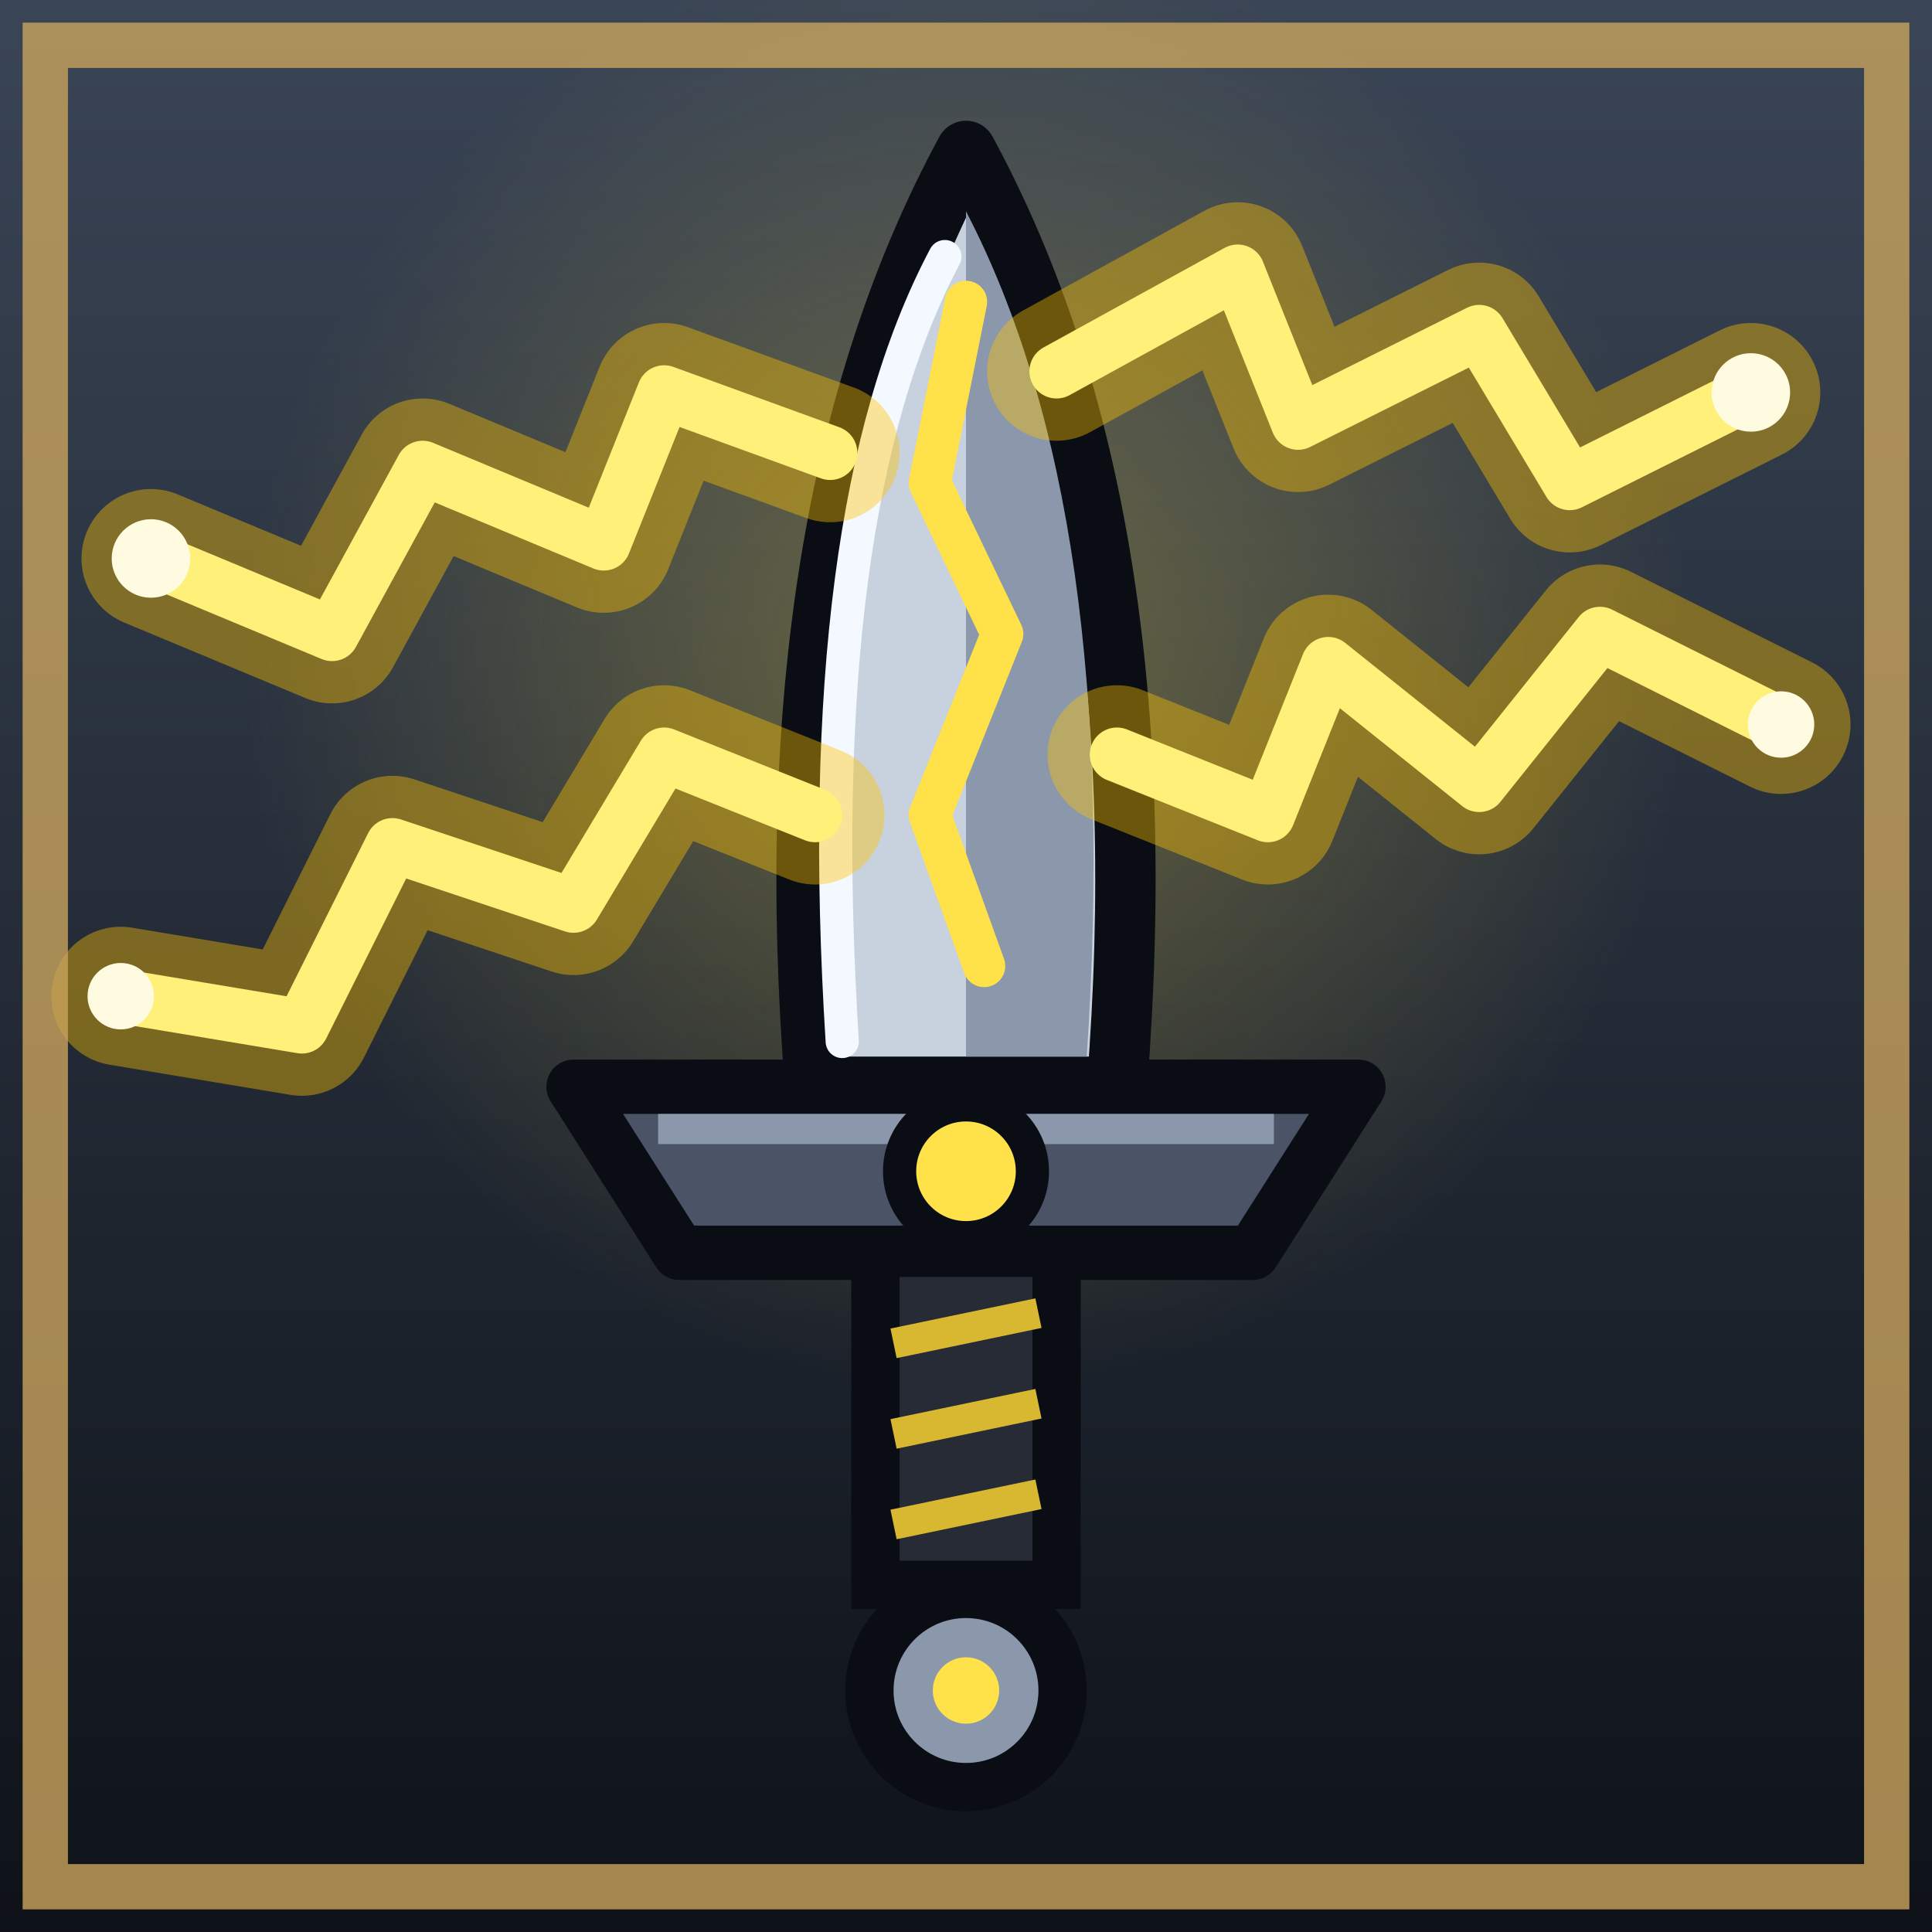
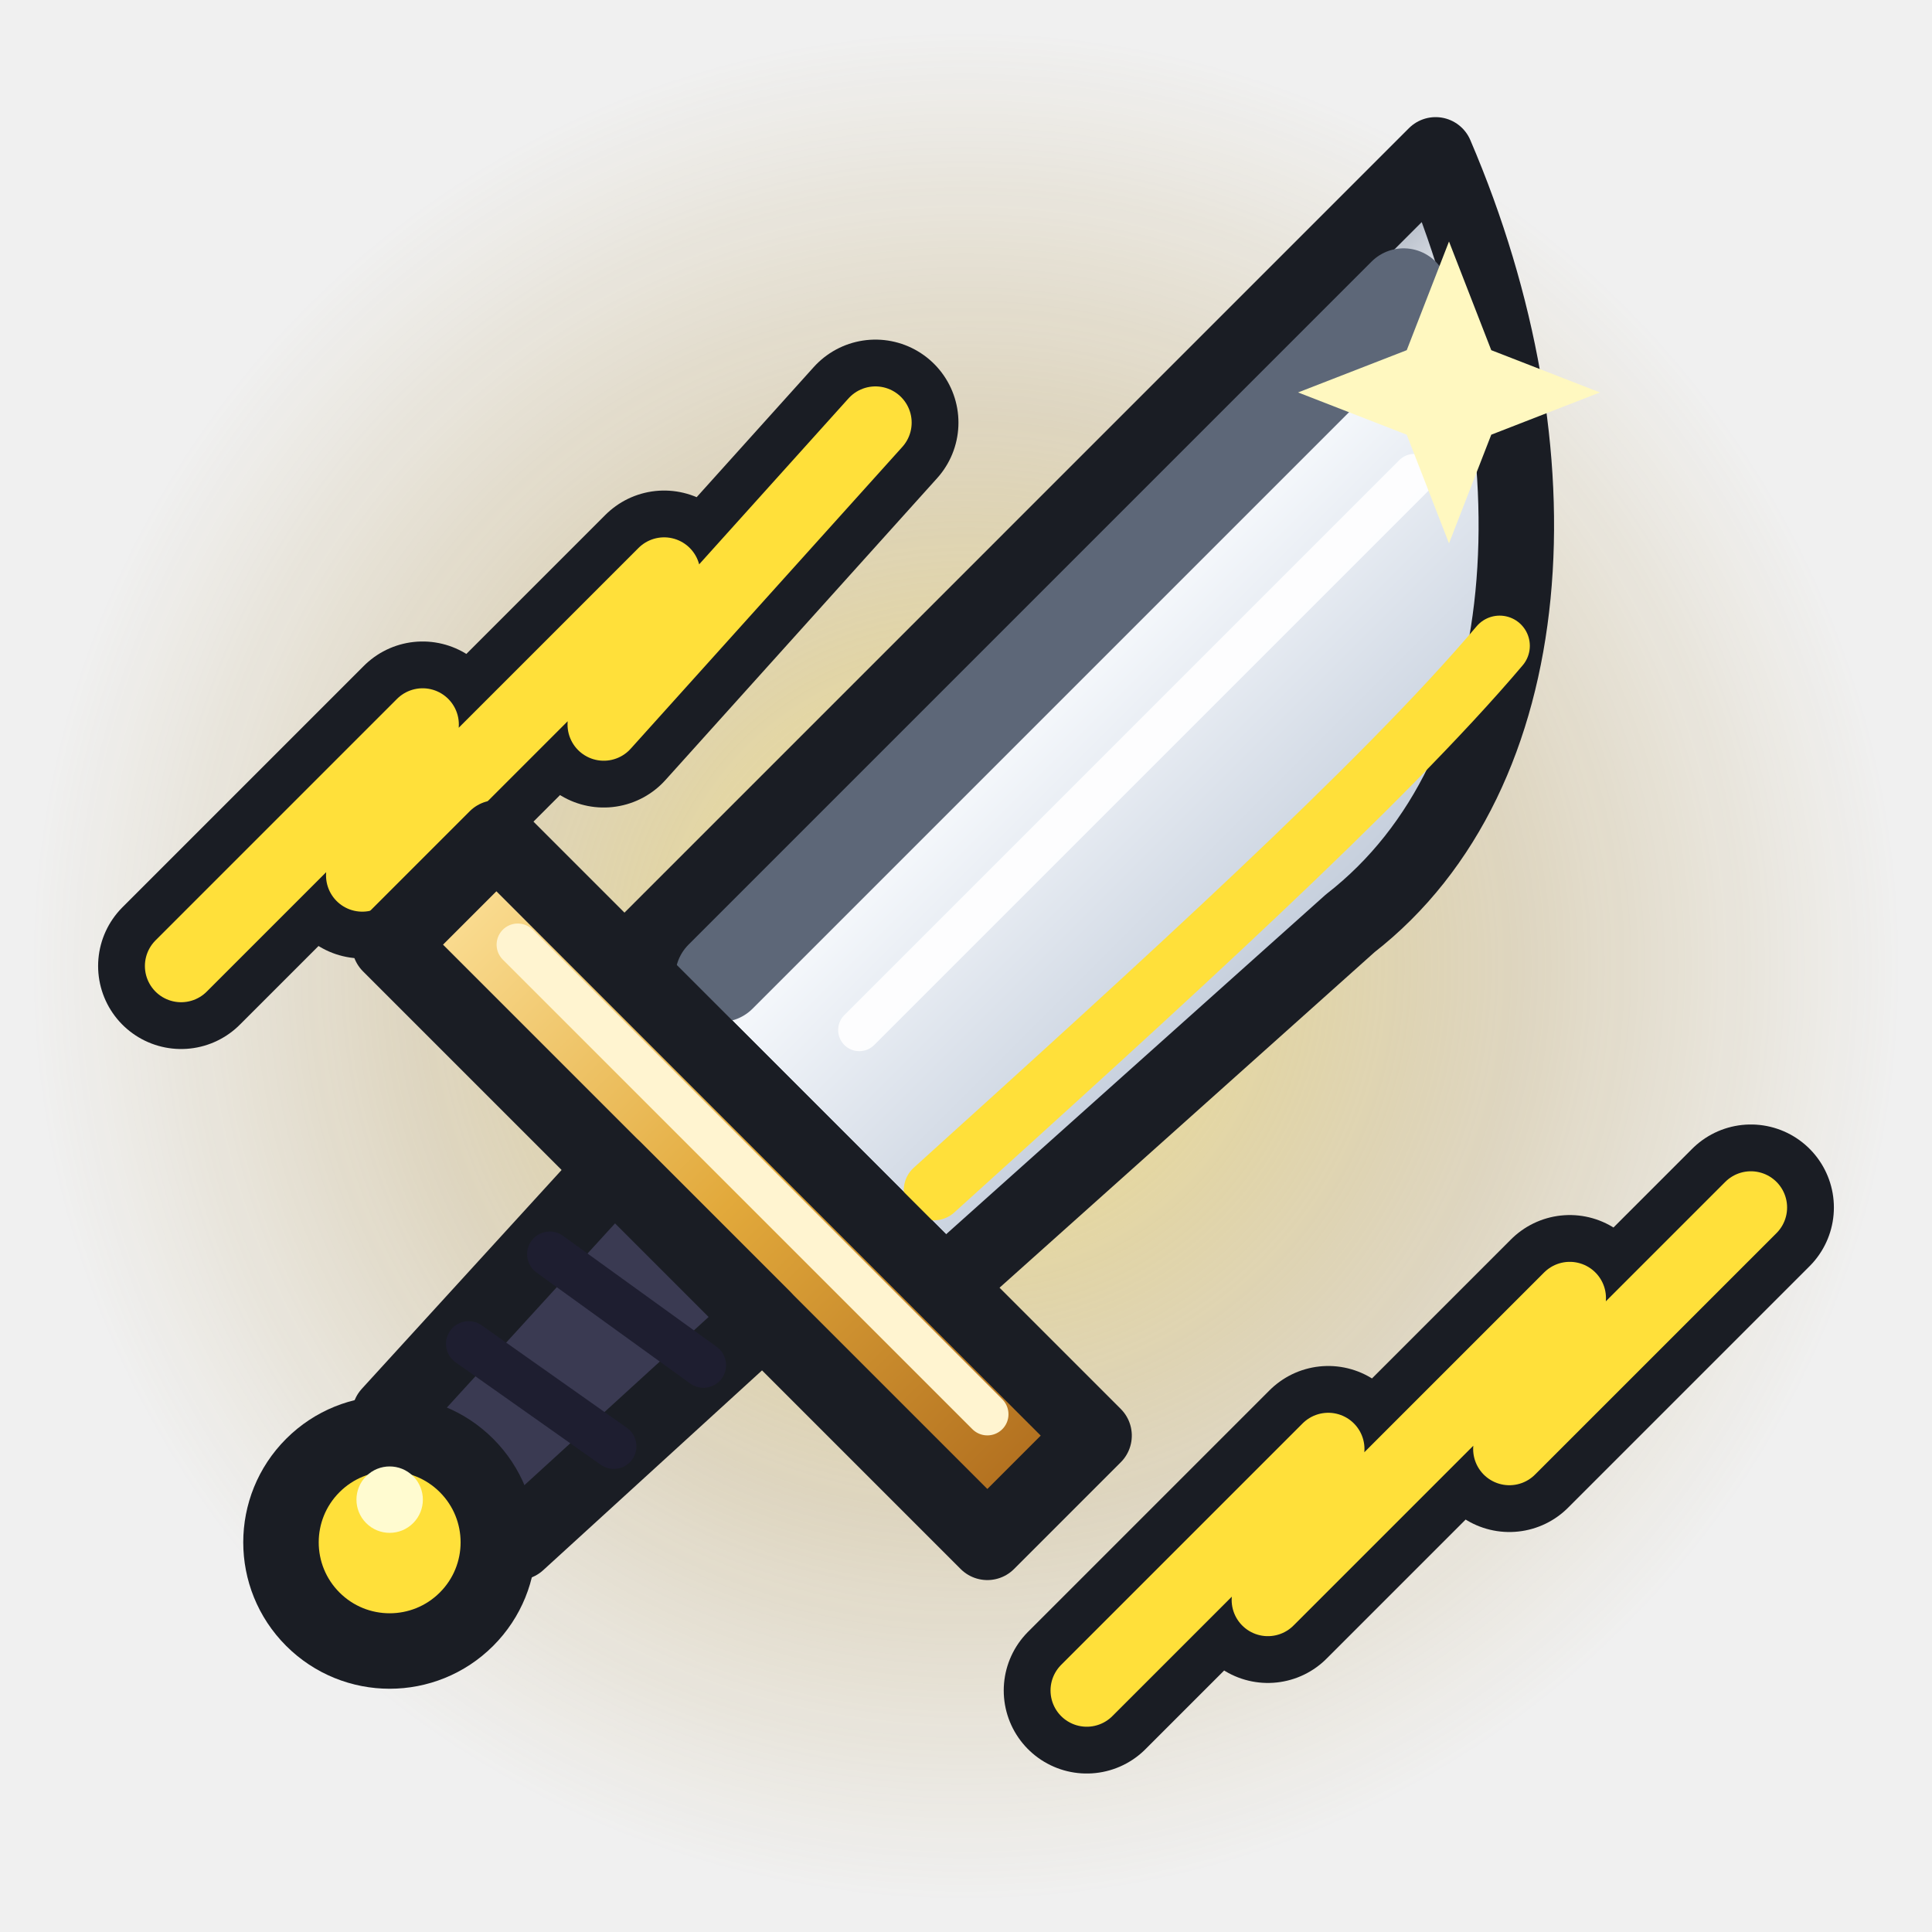
<svg xmlns="http://www.w3.org/2000/svg" width="128" height="128" viewBox="0 0 64 64">
  <defs>
-     <linearGradient id="bg" x1="0" y1="0" x2="0" y2="1">
-       <stop offset="0" stop-color="#3a4556" />
-       <stop offset="1" stop-color="#0e1218" />
+     <radialGradient id="aura" cx="32" cy="32" r="31" gradientUnits="userSpaceOnUse">
+       <stop offset="0" stop-color="#ffe03a" stop-opacity="0.55" />
+       <stop offset="0.6" stop-color="#a07a1a" stop-opacity="0.22" />
+       <stop offset="1" stop-color="#a07a1a" stop-opacity="0" />
+     </radialGradient>
+     <linearGradient id="blade" x1="22" y1="0" x2="42" y2="0" gradientUnits="userSpaceOnUse">
+       <stop offset="0" stop-color="#7c8799" />
+       <stop offset="0.3" stop-color="#f4f7fb" />
+       <stop offset="1" stop-color="#b9c4d4" />
    </linearGradient>
-     <radialGradient id="glow">
-       <stop offset="0" stop-color="#ffe14a" stop-opacity="0.3" />
-       <stop offset="1" stop-color="#ffe14a" stop-opacity="0" />
-     </radialGradient>
+     <linearGradient id="gold" x1="16" y1="0" x2="48" y2="0" gradientUnits="userSpaceOnUse">
+       <stop offset="0" stop-color="#ffe7a3" />
+       <stop offset="0.5" stop-color="#e2a93b" />
+       <stop offset="1" stop-color="#a8641a" />
+     </linearGradient>
  </defs>
-   <rect width="64" height="64" fill="url(#bg)" />
-   <circle cx="32" cy="22" r="24" fill="url(#glow)" />
-   <path d="M 32 5 Q 38.5 17 37 36 L 27 36 Q 25.5 17 32 5 Z" fill="#c8d2de" stroke="#0a0d14" stroke-width="2" stroke-linejoin="round" />
-   <path d="M 32 7 Q 37.2 17 36 35 L 32 35 Z" fill="#8b97aa" />
-   <path d="M 31.3 8.5 Q 26.8 17 27.9 34.5" fill="none" stroke="#f4f8ff" stroke-width="1.1" stroke-linecap="round" />
-   <path d="M 32 10 L 30.8 16 L 33.2 21 L 30.8 27 L 32.6 32" fill="none" stroke="#ffe14a" stroke-width="1.4" stroke-linejoin="round" stroke-linecap="round" />
-   <path d="M 19 36 L 45 36 L 41.5 41.5 L 22.5 41.5 Z" fill="#4a5466" stroke="#0a0d14" stroke-width="1.8" stroke-linejoin="round" />
-   <path d="M 21.8 37.4 L 42.2 37.4" stroke="#8b97aa" stroke-width="1" />
-   <circle cx="32" cy="38.8" r="2.2" fill="#ffe14a" stroke="#0a0d14" stroke-width="1.1" />
-   <rect x="29" y="41.5" width="6" height="11" fill="#262b36" stroke="#0a0d14" stroke-width="1.6" />
-   <path d="M 29.6 44.5 L 34.4 43.5 M 29.6 47.5 L 34.4 46.5 M 29.6 50.5 L 34.4 49.5" stroke="#d8b830" stroke-width="1" />
-   <circle cx="32" cy="56" r="3.2" fill="#8b97aa" stroke="#0a0d14" stroke-width="1.6" />
-   <circle cx="32" cy="56" r="1.1" fill="#ffe14a" />
-   <path d="M 27.5 15 L 22 13 L 20 18 L 14 15.5 L 11 21 L 5 18.5 M 27 27 L 22 25 L 19 30 L 13 28 L 10 34 L 4 33 M 35 12.3 L 41 9 L 43 14 L 49 11 L 52 16 L 58 13 M 37 25 L 42 27 L 44 22 L 49 26 L 53 21 L 59 24" fill="none" stroke="#ffc400" stroke-width="4.6" stroke-linejoin="round" stroke-linecap="round" opacity="0.4" />
-   <path d="M 27.5 15 L 22 13 L 20 18 L 14 15.5 L 11 21 L 5 18.5 M 27 27 L 22 25 L 19 30 L 13 28 L 10 34 L 4 33 M 35 12.3 L 41 9 L 43 14 L 49 11 L 52 16 L 58 13 M 37 25 L 42 27 L 44 22 L 49 26 L 53 21 L 59 24" fill="none" stroke="#fff07a" stroke-width="1.8" stroke-linejoin="round" stroke-linecap="round" />
-   <g fill="#fffbe0">
-     <circle cx="5" cy="18.5" r="1.3" />
-     <circle cx="4" cy="33" r="1.1" />
-     <circle cx="58" cy="13" r="1.3" />
-     <circle cx="59" cy="24" r="1.1" />
+   <circle cx="32" cy="32" r="31" fill="url(#aura)" />
+   <path d="M 6 32 L 14 24 L 12 29 L 22 19 L 20 24 L 29 14" fill="none" stroke="#1a1d24" stroke-width="5.5" stroke-linecap="round" stroke-linejoin="round" />
+   <path d="M 6 32 L 14 24 L 12 29 L 22 19 L 20 24 L 29 14" fill="none" stroke="#ffe03a" stroke-width="2.4" stroke-linecap="round" stroke-linejoin="round" />
+   <path d="M 36 56 L 44 48 L 42 53 L 52 43 L 50 48 L 58 40" fill="none" stroke="#1a1d24" stroke-width="5.5" stroke-linecap="round" stroke-linejoin="round" />
+   <path d="M 36 56 L 44 48 L 42 53 L 52 43 L 50 48 L 58 40" fill="none" stroke="#ffe03a" stroke-width="2.4" stroke-linecap="round" stroke-linejoin="round" />
+   <g transform="rotate(45 32 32)">
+     <path d="M 24 2 C 34 6 41 14 40 22 L 39 40 L 24 40 Z" fill="url(#blade)" stroke="#1a1d24" stroke-width="2.5" stroke-linejoin="round" />
+     <path d="M 26.5 6 L 26.5 38" stroke="#5d6778" stroke-width="3" stroke-linecap="round" />
+     <path d="M 37 12 C 37.5 18 37 28 36.5 38" fill="none" stroke="#ffe03a" stroke-width="2" stroke-linecap="round" />
+     <path d="M 31 10 L 31 36" stroke="#ffffff" stroke-width="1.4" stroke-linecap="round" opacity="0.9" />
+     <path d="M 18 40 L 46 40 L 46 45 L 18 45 Z" fill="url(#gold)" stroke="#1a1d24" stroke-width="2.5" stroke-linejoin="round" />
+     <path d="M 21 42 L 43 42" stroke="#fff4d0" stroke-width="1.4" stroke-linecap="round" />
+     <path d="M 28.5 45 L 35.5 45 L 35 56 L 29 56 Z" fill="#3a3a52" stroke="#1a1d24" stroke-width="2.5" stroke-linejoin="round" />
+     <path d="M 29 48.5 L 35.2 47.5 M 29.2 52.5 L 35 51.5" stroke="#1e1e30" stroke-width="1.5" stroke-linecap="round" />
+     <circle cx="32" cy="59" r="3.6" fill="#ffe03a" stroke="#1a1d24" stroke-width="2.5" />
+     <circle cx="31" cy="58" r="1.1" fill="#fffbd0" />
  </g>
-   <rect x="1.5" y="1.5" width="61" height="61" fill="none" stroke="#c9a45c" stroke-width="1.5" opacity="0.8" />
+   <path d="M 54 20 L 55.4 23.6 L 59 25 L 55.4 26.4 L 54 30 L 52.6 26.4 L 49 25 L 52.6 23.6 Z" fill="#fff8c0" transform="translate(-6 -12)" />
</svg>
